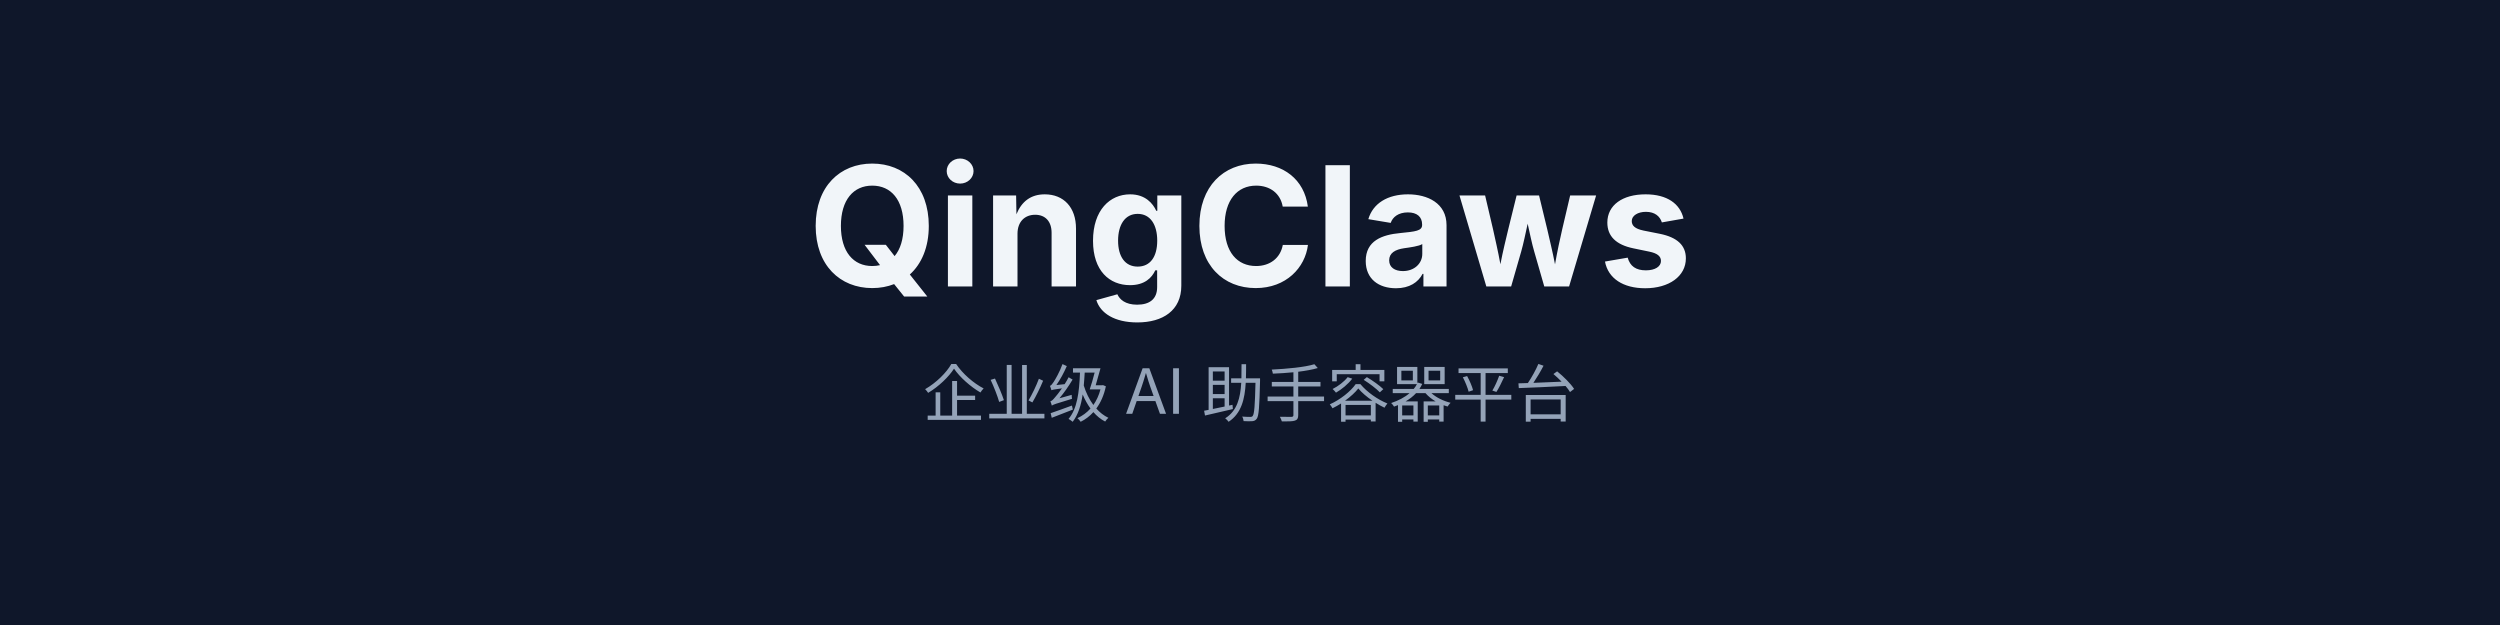
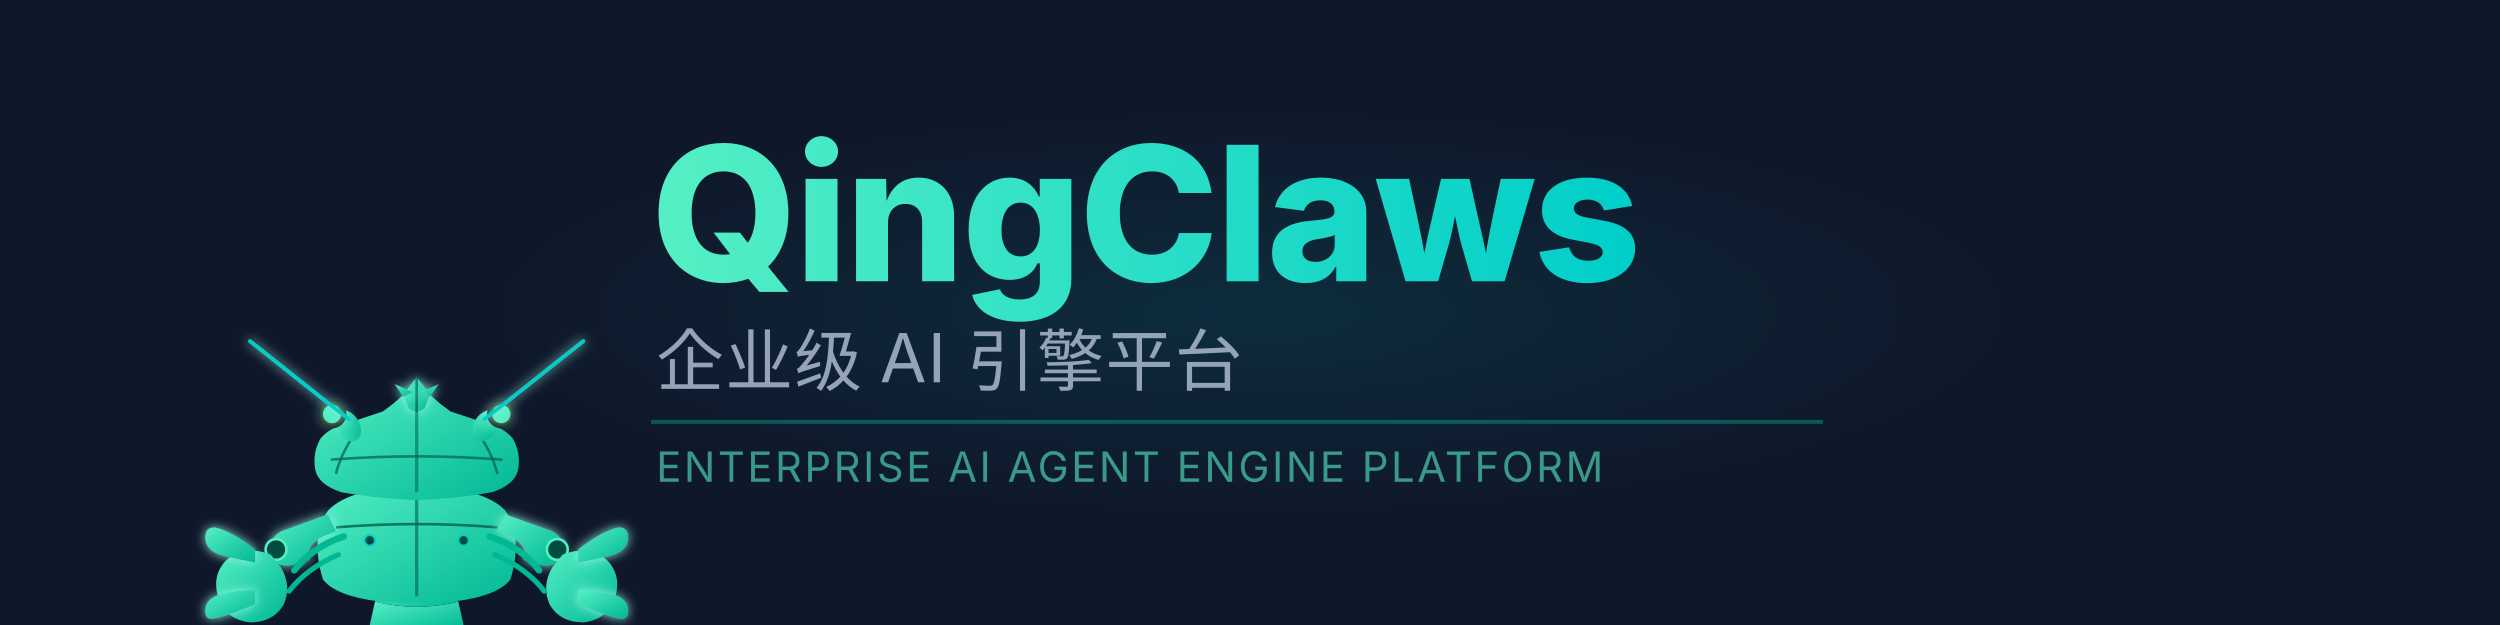
<svg xmlns="http://www.w3.org/2000/svg" viewBox="0 0 960 240" role="img" aria-label="QingClaws banner">
+   <defs>
+     <linearGradient id="iconGrad" x1="0" y1="0" x2="1" y2="1">
+       <stop offset="0%" stop-color="#55EFC4" />
+       <stop offset="100%" stop-color="#00B894" />
+     </linearGradient>
+     <linearGradient id="textGrad" x1="0" y1="0" x2="1" y2="0">
+       <stop offset="0%" stop-color="#55EFC4" />
+       <stop offset="100%" stop-color="#00CEC9" />
+     </linearGradient>
+     <radialGradient id="bgGlow" cx="50%" cy="50%" r="40%">
+       <stop offset="0%" stop-color="#00CEC9" stop-opacity="0.12" />
+       <stop offset="100%" stop-color="#00CEC9" stop-opacity="0" />
+     </radialGradient>
+     <filter id="gl" x="-40%" y="-40%" width="180%" height="180%">
+       <feGaussianBlur in="SourceAlpha" stdDeviation="4" result="b" />
+       <feColorMatrix in="b" type="matrix" values="0 0 0 0 0.33  0 0 0 0 0.94  0 0 0 0 0.78  0 0 0 0.9 0" result="cb" />
+       <feMerge>
+         <feMergeNode in="cb" />
+         <feMergeNode in="SourceGraphic" />
+       </feMerge>
+     </filter>
+     <filter id="eyeGl" x="-150%" y="-150%" width="400%" height="400%">
+       <feGaussianBlur in="SourceAlpha" stdDeviation="5" result="b" />
+       <feColorMatrix in="b" type="matrix" values="0 0 0 0 0.33  0 0 0 0 0.94  0 0 0 0 0.78  0 0 0 1 0" result="cb" />
+       <feMerge>
+         <feMergeNode in="cb" />
+         <feMergeNode in="SourceGraphic" />
+       </feMerge>
+     </filter>
+   </defs>
  <rect width="960" height="240" fill="#0f172a" />
-   <text x="480" y="110" font-family="system-ui,-apple-system,sans-serif" font-size="64" font-weight="700" text-anchor="middle" fill="#f1f5f9">QingClaws</text>
-   <text x="480" y="160" font-family="system-ui,-apple-system,sans-serif" font-size="24" text-anchor="middle" fill="#94a3b8">企业级 AI 助手容器平台</text>
+   <ellipse cx="480" cy="120" rx="380" ry="100" fill="url(#bgGlow)" />
+   <g transform="translate(80,120) scale(0.5)">
+     <ellipse cx="160" cy="282" rx="26" ry="14" fill="url(#iconGrad)" filter="url(#gl)" />
+     <ellipse cx="128" cy="286" rx="20" ry="11" fill="url(#iconGrad)" transform="rotate(-22,128,286)" />
+     <ellipse cx="192" cy="286" rx="20" ry="11" fill="url(#iconGrad)" transform="rotate(22,192,286)" />
+     <path d="M 120 258 Q 160 265 200 258 L 196 240 Q 160 248 124 240 Z" fill="url(#iconGrad)" />
+     <path d="M 124 240 Q 160 248 196 240 L 192 222 Q 160 230 128 222 Z" fill="url(#iconGrad)" />
+     <path d="M 128 222 Q 160 230 192 222 L 188 205 Q 160 213 132 205 Z" fill="url(#iconGrad)" />
+     <path d="M 92 152 Q 78 172 88 205 Q 98 218 132 222 L 160 223 L 188 222 Q 222 218 232 205 Q 242 172 228 152 Q 212 135 160 132 Q 108 135 92 152 Z" fill="url(#iconGrad)" />
+     <path d="M 98 165 Q 160 160 222 165" stroke="#005f50" stroke-width="2" fill="none" opacity="0.8" />
+     <line x1="160" y1="132" x2="160" y2="218" stroke="#005f50" stroke-width="2.5" opacity="0.6" />
+     <circle cx="124" cy="175" r="4" fill="#004d40" stroke="#00CEC9" stroke-width="1.5" />
+     <circle cx="196" cy="175" r="4" fill="#004d40" stroke="#00CEC9" stroke-width="1.5" />
+     <path d="       M 102 138 Q 84 132 82 120 Q 80 108 86 97       Q 93 88 110 84 Q 122 80 134 76       L 142 70 L 150 63 L 156 55 L 160 50       L 164 55 L 170 63 L 178 70 L 186 76       Q 198 80 210 84 Q 227 88 234 97       Q 240 108 238 120 Q 236 132 218 138       Q 190 143 160 144 Q 130 143 102 138 Z     " fill="url(#iconGrad)" />
+     <path d="M 155 56 L 150 64 L 154 74 L 160 77 L 166 74 L 170 64 L 165 56 L 160 50 Z" fill="url(#iconGrad)" filter="url(#gl)" />
+     <line x1="160" y1="50" x2="160" y2="77" stroke="#005f50" stroke-width="2" opacity="0.7" />
+     <polygon points="150,65 143,55 157,61" fill="url(#iconGrad)" filter="url(#gl)" />
+     <polygon points="170,65 177,55 163,61" fill="url(#iconGrad)" filter="url(#gl)" />
+     <path d="M 116 88 Q 102 107 98 124" stroke="#005f50" stroke-width="2" fill="none" opacity="0.7" />
+     <path d="M 204 88 Q 218 107 222 124" stroke="#005f50" stroke-width="2" fill="none" opacity="0.7" />
+     <path d="M 94 113 Q 160 108 226 113" stroke="#005f50" stroke-width="2" fill="none" opacity="0.7" />
+     <line x1="160" y1="77" x2="160" y2="138" stroke="#005f50" stroke-width="2.5" opacity="0.55" />
+     <ellipse cx="107" cy="87" rx="9" ry="13" fill="url(#iconGrad)" transform="rotate(-32,107,87)" />
+     <circle cx="95" cy="78" r="11" fill="#07100d" />
+     <circle cx="95" cy="78" r="7" fill="#55EFC4" filter="url(#eyeGl)" />
+     <ellipse cx="213" cy="87" rx="9" ry="13" fill="url(#iconGrad)" transform="rotate(32,213,87)" />
+     <circle cx="225" cy="78" r="11" fill="#07100d" />
+     <circle cx="225" cy="78" r="7" fill="#55EFC4" filter="url(#eyeGl)" />
+     <path d="M 108 82 C 82 62 60 44 32 22" stroke="#00CEC9" stroke-width="3" fill="none" filter="url(#gl)" stroke-linecap="round" />
+     <path d="M 212 82 C 238 62 260 44 288 22" stroke="#00CEC9" stroke-width="3" fill="none" filter="url(#gl)" stroke-linecap="round" />
+     <path d="M 92 155 L 56 168 Q 45 174 48 186 Q 51 196 64 194 L 78 190 Q 73 180 88 172 L 98 168 Z" fill="url(#iconGrad)" filter="url(#gl)" />
+     <circle cx="52" cy="182" r="8" fill="#004d40" stroke="#55EFC4" stroke-width="2" />
+     <path d="M 48 186 Q 28 178 14 190 Q 2 202 8 220 Q 14 236 32 238 Q 50 238 58 224 Q 64 210 56 196 Z" fill="url(#iconGrad)" />
+     <path d="M 36 182 Q 18 168 5 165 Q -4 165 -2 176 Q 0 184 12 187 Q 24 190 36 192 Z" fill="url(#iconGrad)" filter="url(#gl)" />
+     <path d="M 36 224 Q 18 232 5 235 Q -4 237 -2 226 Q 0 218 12 216 Q 24 213 36 213 Z" fill="url(#iconGrad)" filter="url(#gl)" />
+     <path d="M 228 155 L 264 168 Q 275 174 272 186 Q 269 196 256 194 L 242 190 Q 247 180 232 172 L 222 168 Z" fill="url(#iconGrad)" filter="url(#gl)" />
+     <circle cx="268" cy="182" r="8" fill="#004d40" stroke="#55EFC4" stroke-width="2" />
+     <path d="M 272 186 Q 292 178 306 190 Q 318 202 312 220 Q 306 236 288 238 Q 270 238 262 224 Q 256 210 264 196 Z" fill="url(#iconGrad)" />
+     <path d="M 284 182 Q 302 168 315 165 Q 324 165 322 176 Q 320 184 308 187 Q 296 190 284 192 Z" fill="url(#iconGrad)" filter="url(#gl)" />
+     <path d="M 284 224 Q 302 232 315 235 Q 324 237 322 226 Q 320 218 308 216 Q 296 213 284 213 Z" fill="url(#iconGrad)" filter="url(#gl)" />
+     <path d="M 104 172 Q 80 180 66 198" stroke="#00B894" stroke-width="5" fill="none" stroke-linecap="round" />
+     <path d="M 100 186 Q 76 196 62 214" stroke="#00B894" stroke-width="4" fill="none" stroke-linecap="round" />
+     <path d="M 216 172 Q 240 180 254 198" stroke="#00B894" stroke-width="5" fill="none" stroke-linecap="round" />
+     <path d="M 220 186 Q 244 196 258 214" stroke="#00B894" stroke-width="4" fill="none" stroke-linecap="round" />
+   </g>
+   <text x="250" y="108" font-family="system-ui,-apple-system,BlinkMacSystemFont,'Segoe UI',sans-serif" font-size="72" font-weight="800" letter-spacing="-1" fill="url(#textGrad)">QingClaws</text>
+   <text x="252" y="148" font-family="system-ui,-apple-system,sans-serif" font-size="26" font-weight="400" letter-spacing="0.5" fill="#94a3b8">企业级 AI 引擎平台</text>
+   <line x1="250" y1="162" x2="700" y2="162" stroke="#00B894" stroke-width="1.5" stroke-opacity="0.4" />
+   <text x="252" y="185" font-family="system-ui,-apple-system,sans-serif" font-size="16" letter-spacing="1" fill="#55EFC4" opacity="0.6">ENTERPRISE AI AGENT ENGINE PLATFORM</text>
</svg>
